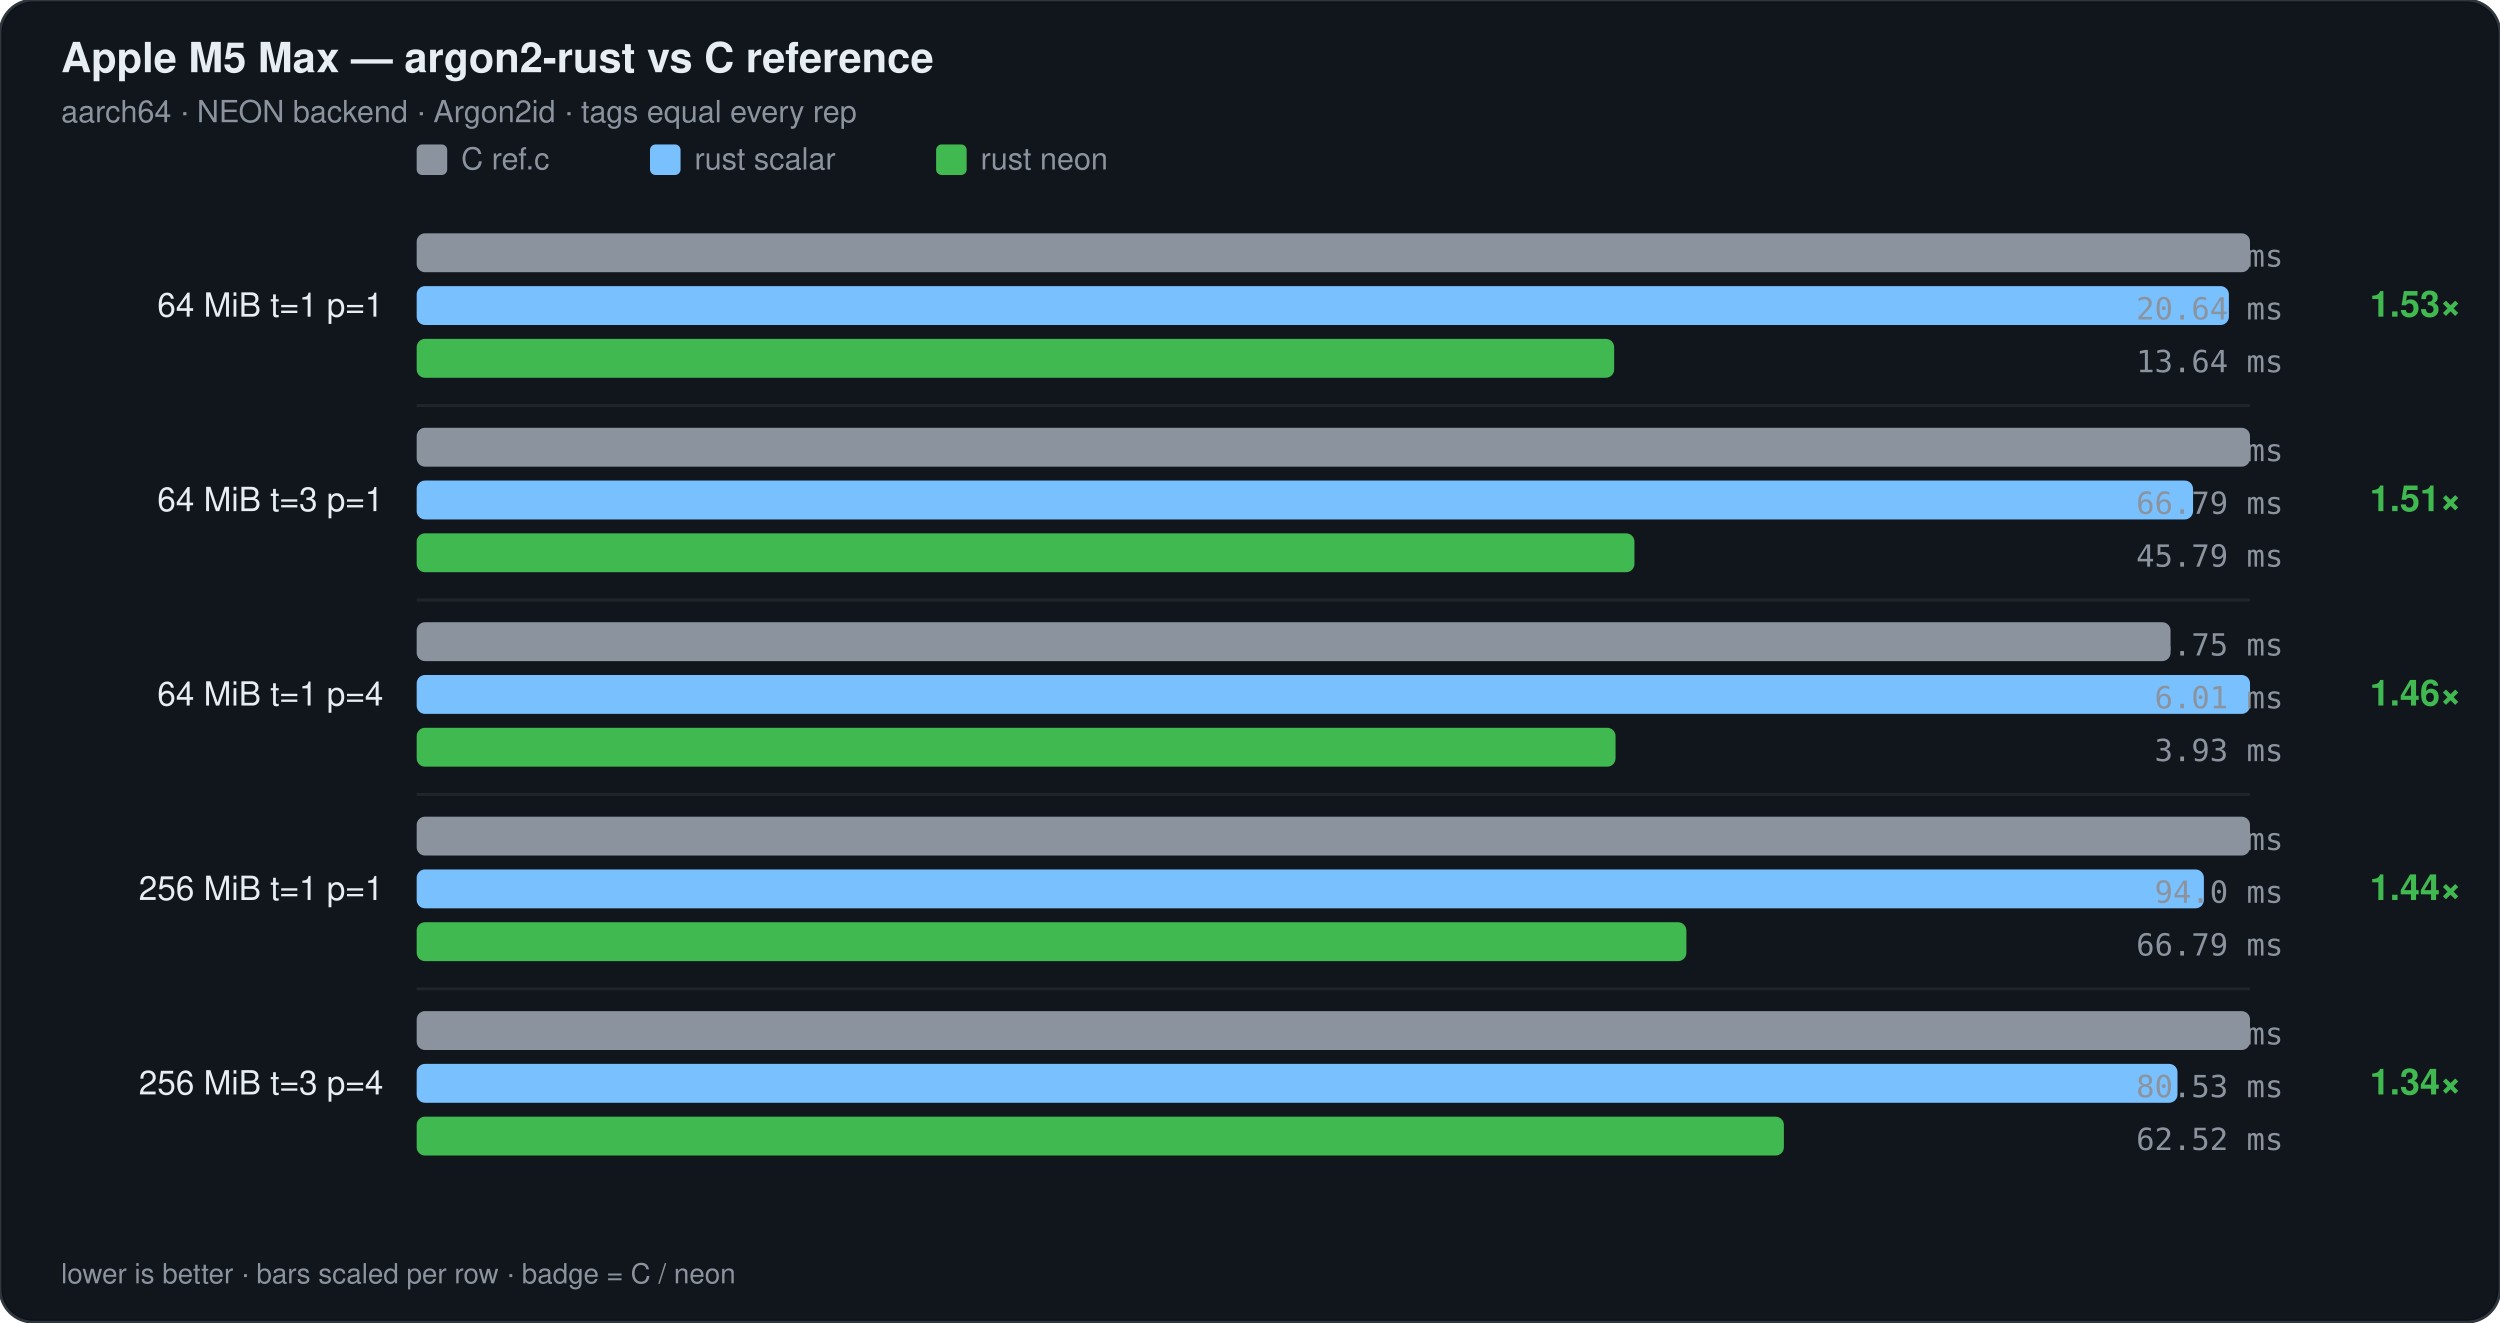
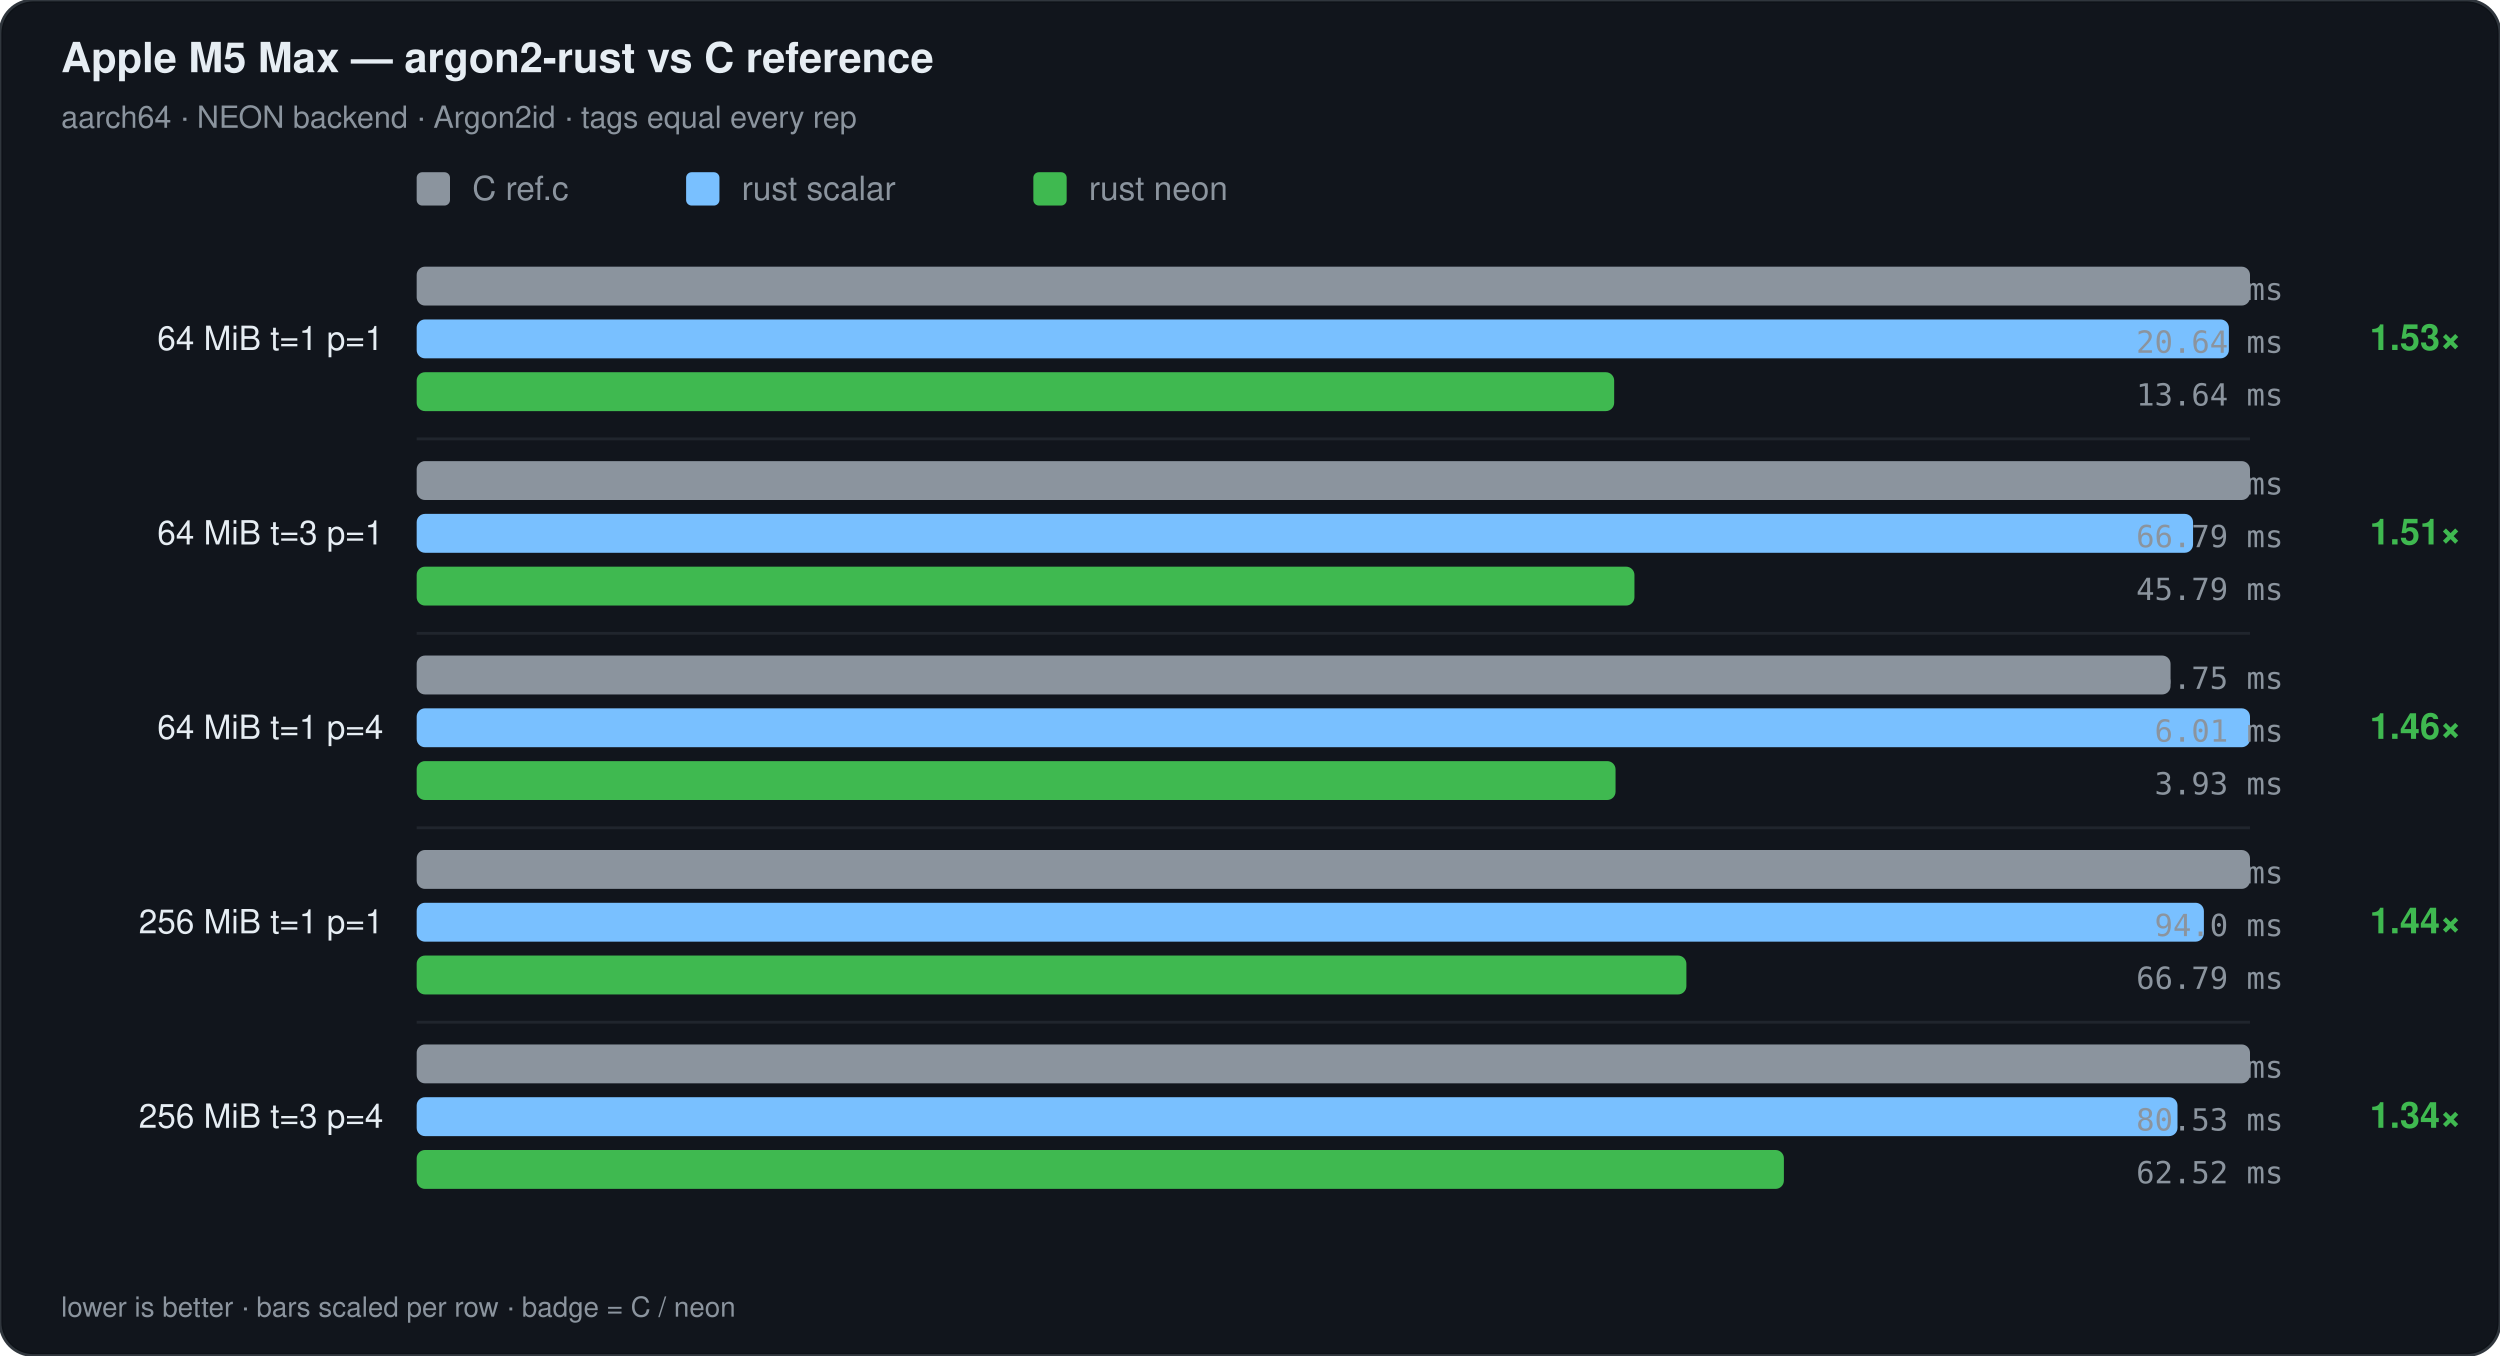
- <svg xmlns="http://www.w3.org/2000/svg" width="900" height="476" viewBox="0 0 900 476" role="img" aria-label="Apple M5 Max — argon2-rust vs C reference">
-   <rect width="900" height="476" rx="12" fill="#0d1117" stroke="#30363d" stroke-width="1" />
-   <rect x="1" y="1" width="898" height="474" rx="11" fill="#161b22" opacity="0.4" />
+ <svg xmlns="http://www.w3.org/2000/svg" width="900" height="488" viewBox="0 0 900 488" role="img" aria-label="Apple M5 Max — argon2-rust vs C reference">
+   <rect width="900" height="488" rx="12" fill="#0d1117" stroke="#30363d" stroke-width="1" />
+   <rect x="1" y="1" width="898" height="486" rx="11" fill="#161b22" opacity="0.4" />
  <text x="22" y="26" fill="#e6edf3" font-size="15" font-weight="600" font-family="ui-sans-serif,system-ui,-apple-system,Segoe UI,Helvetica,Arial,sans-serif">Apple M5 Max — argon2-rust vs C reference</text>
-   <text x="22" y="44" fill="#8b949e" font-size="11" font-family="ui-sans-serif,system-ui,-apple-system,Segoe UI,Helvetica,Arial,sans-serif">aarch64 · NEON backend · Argon2id · tags equal every rep</text>
-   <rect x="150" y="52" width="11" height="11" rx="2" fill="#8b949e" />
-   <text x="166" y="61" fill="#8b949e" font-size="11" font-family="ui-sans-serif,system-ui,-apple-system,Segoe UI,Helvetica,Arial,sans-serif">C ref.c</text>
-   <rect x="234" y="52" width="11" height="11" rx="2" fill="#79c0ff" />
-   <text x="250" y="61" fill="#8b949e" font-size="11" font-family="ui-sans-serif,system-ui,-apple-system,Segoe UI,Helvetica,Arial,sans-serif">rust scalar</text>
-   <rect x="337" y="52" width="11" height="11" rx="2" fill="#3fb950" />
-   <text x="353" y="61" fill="#8b949e" font-size="11" font-family="ui-sans-serif,system-ui,-apple-system,Segoe UI,Helvetica,Arial,sans-serif">rust neon</text>
-   <text x="138" y="114.0" text-anchor="end" fill="#e6edf3" font-size="12" font-family="ui-sans-serif,system-ui,-apple-system,Segoe UI,Helvetica,Arial,sans-serif">64 MiB  t=1  p=1</text>
-   <rect x="150.0" y="84.0" width="660.0" height="14" rx="3" fill="#8b949e">
-     <animate attributeName="width" values="0;0;660.0" dur="0.81s" begin="0s" fill="freeze" calcMode="spline" keyTimes="0;0.074;1" keySplines="0 0 1 1;0.25 0.1 0.25 1" />
+   <text x="22" y="46" fill="#8b949e" font-size="11" font-family="ui-sans-serif,system-ui,-apple-system,Segoe UI,Helvetica,Arial,sans-serif">aarch64 · NEON backend · Argon2id · tags equal every rep</text>
+   <rect x="150" y="62" width="12" height="12" rx="2" fill="#8b949e" />
+   <text x="170" y="72" fill="#8b949e" font-size="12" font-family="ui-sans-serif,system-ui,-apple-system,Segoe UI,Helvetica,Arial,sans-serif">C ref.c</text>
+   <rect x="247" y="62" width="12" height="12" rx="2" fill="#79c0ff" />
+   <text x="267" y="72" fill="#8b949e" font-size="12" font-family="ui-sans-serif,system-ui,-apple-system,Segoe UI,Helvetica,Arial,sans-serif">rust scalar</text>
+   <rect x="372" y="62" width="12" height="12" rx="2" fill="#3fb950" />
+   <text x="392" y="72" fill="#8b949e" font-size="12" font-family="ui-sans-serif,system-ui,-apple-system,Segoe UI,Helvetica,Arial,sans-serif">rust neon</text>
+   <text x="138" y="126.0" text-anchor="end" fill="#e6edf3" font-size="12" font-family="ui-sans-serif,system-ui,-apple-system,Segoe UI,Helvetica,Arial,sans-serif">64 MiB  t=1  p=1</text>
+   <rect x="150.0" y="96.0" width="660.0" height="14" rx="3" fill="#8b949e">
+     <animate attributeName="width" values="0;0;660.0;660.0" dur="2.37s" begin="0s" repeatCount="indefinite" calcMode="spline" keyTimes="0;0.072;0.430;1.000" keySplines="0 0 1 1;0.25 0.1 0.25 1;0 0 1 1" />
  </rect>
-   <text x="822.0" y="96.0" text-anchor="end" fill="#8b949e" font-size="11" font-weight="400" font-family="ui-monospace,SFMono-Regular,Menlo,Consolas,monospace" opacity="1">
-     <animate attributeName="opacity" values="0;0;1" dur="0.86s" begin="0s" fill="freeze" keyTimes="0;0.593;1" />20.88 ms</text>
-   <rect x="150.0" y="103.0" width="652.4" height="14" rx="3" fill="#79c0ff">
-     <animate attributeName="width" values="0;0;652.4" dur="0.85s" begin="0s" fill="freeze" calcMode="spline" keyTimes="0;0.118;1" keySplines="0 0 1 1;0.25 0.1 0.25 1" />
+   <text x="822.0" y="108.0" text-anchor="end" fill="#8b949e" font-size="11" font-weight="400" font-family="ui-monospace,SFMono-Regular,Menlo,Consolas,monospace" opacity="1">
+     <animate attributeName="opacity" values="0;0;1;1" dur="2.92s" begin="0s" repeatCount="indefinite" keyTimes="0;0.247;0.366;1" />20.88 ms</text>
+   <rect x="150.0" y="115.0" width="652.4" height="14" rx="3" fill="#79c0ff">
+     <animate attributeName="width" values="0;0;652.4;652.4" dur="2.41s" begin="0s" repeatCount="indefinite" calcMode="spline" keyTimes="0;0.085;0.439;1.000" keySplines="0 0 1 1;0.25 0.1 0.25 1;0 0 1 1" />
  </rect>
-   <text x="822.0" y="115.0" text-anchor="end" fill="#8b949e" font-size="11" font-weight="400" font-family="ui-monospace,SFMono-Regular,Menlo,Consolas,monospace" opacity="1">
-     <animate attributeName="opacity" values="0;0;1" dur="0.90s" begin="0s" fill="freeze" keyTimes="0;0.611;1" />20.64 ms</text>
-   <rect x="150.0" y="122.0" width="431.1" height="14" rx="3" fill="#3fb950">
-     <animate attributeName="width" values="0;0;431.1" dur="0.89s" begin="0s" fill="freeze" calcMode="spline" keyTimes="0;0.157;1" keySplines="0 0 1 1;0.25 0.1 0.25 1" />
+   <text x="822.0" y="127.0" text-anchor="end" fill="#8b949e" font-size="11" font-weight="400" font-family="ui-monospace,SFMono-Regular,Menlo,Consolas,monospace" opacity="1">
+     <animate attributeName="opacity" values="0;0;1;1" dur="2.96s" begin="0s" repeatCount="indefinite" keyTimes="0;0.255;0.374;1" />20.64 ms</text>
+   <rect x="150.0" y="134.0" width="431.1" height="14" rx="3" fill="#3fb950">
+     <animate attributeName="width" values="0;0;431.1;431.1" dur="2.44s" begin="0s" repeatCount="indefinite" calcMode="spline" keyTimes="0;0.098;0.447;1.000" keySplines="0 0 1 1;0.25 0.1 0.25 1;0 0 1 1" />
  </rect>
-   <text x="822.0" y="134.0" text-anchor="end" fill="#8b949e" font-size="11" font-weight="400" font-family="ui-monospace,SFMono-Regular,Menlo,Consolas,monospace" opacity="1">
-     <animate attributeName="opacity" values="0;0;1" dur="0.94s" begin="0s" fill="freeze" keyTimes="0;0.628;1" />13.64 ms</text>
-   <text x="886.0" y="114.0" text-anchor="end" fill="#3fb950" font-size="13" font-weight="700" font-family="ui-sans-serif,system-ui,-apple-system,Segoe UI,Helvetica,Arial,sans-serif" opacity="1">
-     <animate attributeName="opacity" values="0;0;1" dur="0.60s" begin="0s" fill="freeze" keyTimes="0;0.417;1" />1.53×</text>
-   <line x1="150" y1="146.0" x2="810" y2="146.0" stroke="#30363d" stroke-width="1" opacity="0.5" />
-   <text x="138" y="184.0" text-anchor="end" fill="#e6edf3" font-size="12" font-family="ui-sans-serif,system-ui,-apple-system,Segoe UI,Helvetica,Arial,sans-serif">64 MiB  t=3  p=1</text>
-   <rect x="150.0" y="154.0" width="660.0" height="14" rx="3" fill="#8b949e">
-     <animate attributeName="width" values="0;0;660.0" dur="0.89s" begin="0s" fill="freeze" calcMode="spline" keyTimes="0;0.157;1" keySplines="0 0 1 1;0.25 0.1 0.25 1" />
+   <text x="822.0" y="146.0" text-anchor="end" fill="#8b949e" font-size="11" font-weight="400" font-family="ui-monospace,SFMono-Regular,Menlo,Consolas,monospace" opacity="1">
+     <animate attributeName="opacity" values="0;0;1;1" dur="2.99s" begin="0s" repeatCount="indefinite" keyTimes="0;0.264;0.381;1" />13.64 ms</text>
+   <text x="886.0" y="126.0" text-anchor="end" fill="#3fb950" font-size="13" font-weight="700" font-family="ui-sans-serif,system-ui,-apple-system,Segoe UI,Helvetica,Arial,sans-serif" opacity="1">
+     <animate attributeName="opacity" values="0;0;1;1" dur="2.52s" begin="0s" repeatCount="indefinite" keyTimes="0;0.127;0.266;1" />1.53×</text>
+   <line x1="150" y1="158.0" x2="810" y2="158.0" stroke="#30363d" stroke-width="1" opacity="0.5" />
+   <text x="138" y="196.0" text-anchor="end" fill="#e6edf3" font-size="12" font-family="ui-sans-serif,system-ui,-apple-system,Segoe UI,Helvetica,Arial,sans-serif">64 MiB  t=3  p=1</text>
+   <rect x="150.0" y="166.0" width="660.0" height="14" rx="3" fill="#8b949e">
+     <animate attributeName="width" values="0;0;660.0;660.0" dur="2.44s" begin="0s" repeatCount="indefinite" calcMode="spline" keyTimes="0;0.098;0.447;1.000" keySplines="0 0 1 1;0.25 0.1 0.25 1;0 0 1 1" />
  </rect>
-   <text x="822.0" y="166.0" text-anchor="end" fill="#8b949e" font-size="11" font-weight="400" font-family="ui-monospace,SFMono-Regular,Menlo,Consolas,monospace" opacity="1">
-     <animate attributeName="opacity" values="0;0;1" dur="0.94s" begin="0s" fill="freeze" keyTimes="0;0.628;1" />68.93 ms</text>
-   <rect x="150.0" y="173.0" width="639.5" height="14" rx="3" fill="#79c0ff">
-     <animate attributeName="width" values="0;0;639.5" dur="0.93s" begin="0s" fill="freeze" calcMode="spline" keyTimes="0;0.194;1" keySplines="0 0 1 1;0.25 0.1 0.25 1" />
+   <text x="822.0" y="178.0" text-anchor="end" fill="#8b949e" font-size="11" font-weight="400" font-family="ui-monospace,SFMono-Regular,Menlo,Consolas,monospace" opacity="1">
+     <animate attributeName="opacity" values="0;0;1;1" dur="2.99s" begin="0s" repeatCount="indefinite" keyTimes="0;0.264;0.381;1" />68.93 ms</text>
+   <rect x="150.0" y="185.0" width="639.5" height="14" rx="3" fill="#79c0ff">
+     <animate attributeName="width" values="0;0;639.5;639.5" dur="2.48s" begin="0s" repeatCount="indefinite" calcMode="spline" keyTimes="0;0.111;0.455;1.000" keySplines="0 0 1 1;0.25 0.1 0.25 1;0 0 1 1" />
  </rect>
-   <text x="822.0" y="185.0" text-anchor="end" fill="#8b949e" font-size="11" font-weight="400" font-family="ui-monospace,SFMono-Regular,Menlo,Consolas,monospace" opacity="1">
-     <animate attributeName="opacity" values="0;0;1" dur="0.98s" begin="0s" fill="freeze" keyTimes="0;0.643;1" />66.79 ms</text>
-   <rect x="150.0" y="192.0" width="438.4" height="14" rx="3" fill="#3fb950">
-     <animate attributeName="width" values="0;0;438.4" dur="0.97s" begin="0s" fill="freeze" calcMode="spline" keyTimes="0;0.227;1" keySplines="0 0 1 1;0.25 0.1 0.25 1" />
+   <text x="822.0" y="197.0" text-anchor="end" fill="#8b949e" font-size="11" font-weight="400" font-family="ui-monospace,SFMono-Regular,Menlo,Consolas,monospace" opacity="1">
+     <animate attributeName="opacity" values="0;0;1;1" dur="3.03s" begin="0s" repeatCount="indefinite" keyTimes="0;0.273;0.388;1" />66.79 ms</text>
+   <rect x="150.0" y="204.0" width="438.4" height="14" rx="3" fill="#3fb950">
+     <animate attributeName="width" values="0;0;438.4;438.4" dur="2.51s" begin="0s" repeatCount="indefinite" calcMode="spline" keyTimes="0;0.124;0.462;1.000" keySplines="0 0 1 1;0.25 0.1 0.25 1;0 0 1 1" />
  </rect>
-   <text x="822.0" y="204.0" text-anchor="end" fill="#8b949e" font-size="11" font-weight="400" font-family="ui-monospace,SFMono-Regular,Menlo,Consolas,monospace" opacity="1">
-     <animate attributeName="opacity" values="0;0;1" dur="1.02s" begin="0s" fill="freeze" keyTimes="0;0.657;1" />45.79 ms</text>
-   <text x="886.0" y="184.0" text-anchor="end" fill="#3fb950" font-size="13" font-weight="700" font-family="ui-sans-serif,system-ui,-apple-system,Segoe UI,Helvetica,Arial,sans-serif" opacity="1">
-     <animate attributeName="opacity" values="0;0;1" dur="0.68s" begin="0s" fill="freeze" keyTimes="0;0.485;1" />1.51×</text>
-   <line x1="150" y1="216.0" x2="810" y2="216.0" stroke="#30363d" stroke-width="1" opacity="0.5" />
-   <text x="138" y="254.0" text-anchor="end" fill="#e6edf3" font-size="12" font-family="ui-sans-serif,system-ui,-apple-system,Segoe UI,Helvetica,Arial,sans-serif">64 MiB  t=1  p=4</text>
-   <rect x="150.0" y="224.0" width="631.4" height="14" rx="3" fill="#8b949e">
-     <animate attributeName="width" values="0;0;631.4" dur="0.97s" begin="0s" fill="freeze" calcMode="spline" keyTimes="0;0.227;1" keySplines="0 0 1 1;0.25 0.1 0.25 1" />
+   <text x="822.0" y="216.0" text-anchor="end" fill="#8b949e" font-size="11" font-weight="400" font-family="ui-monospace,SFMono-Regular,Menlo,Consolas,monospace" opacity="1">
+     <animate attributeName="opacity" values="0;0;1;1" dur="3.06s" begin="0s" repeatCount="indefinite" keyTimes="0;0.281;0.395;1" />45.79 ms</text>
+   <text x="886.0" y="196.0" text-anchor="end" fill="#3fb950" font-size="13" font-weight="700" font-family="ui-sans-serif,system-ui,-apple-system,Segoe UI,Helvetica,Arial,sans-serif" opacity="1">
+     <animate attributeName="opacity" values="0;0;1;1" dur="2.59s" begin="0s" repeatCount="indefinite" keyTimes="0;0.151;0.286;1" />1.51×</text>
+   <line x1="150" y1="228.0" x2="810" y2="228.0" stroke="#30363d" stroke-width="1" opacity="0.5" />
+   <text x="138" y="266.0" text-anchor="end" fill="#e6edf3" font-size="12" font-family="ui-sans-serif,system-ui,-apple-system,Segoe UI,Helvetica,Arial,sans-serif">64 MiB  t=1  p=4</text>
+   <rect x="150.0" y="236.0" width="631.4" height="14" rx="3" fill="#8b949e">
+     <animate attributeName="width" values="0;0;631.4;631.4" dur="2.51s" begin="0s" repeatCount="indefinite" calcMode="spline" keyTimes="0;0.124;0.462;1.000" keySplines="0 0 1 1;0.25 0.1 0.25 1;0 0 1 1" />
  </rect>
-   <text x="822.0" y="236.0" text-anchor="end" fill="#8b949e" font-size="11" font-weight="400" font-family="ui-monospace,SFMono-Regular,Menlo,Consolas,monospace" opacity="1">
-     <animate attributeName="opacity" values="0;0;1" dur="1.02s" begin="0s" fill="freeze" keyTimes="0;0.657;1" />5.75 ms</text>
-   <rect x="150.0" y="243.0" width="660.0" height="14" rx="3" fill="#79c0ff">
-     <animate attributeName="width" values="0;0;660.0" dur="1.01s" begin="0s" fill="freeze" calcMode="spline" keyTimes="0;0.257;1" keySplines="0 0 1 1;0.25 0.1 0.25 1" />
+   <text x="822.0" y="248.0" text-anchor="end" fill="#8b949e" font-size="11" font-weight="400" font-family="ui-monospace,SFMono-Regular,Menlo,Consolas,monospace" opacity="1">
+     <animate attributeName="opacity" values="0;0;1;1" dur="3.06s" begin="0s" repeatCount="indefinite" keyTimes="0;0.281;0.395;1" />5.75 ms</text>
+   <rect x="150.0" y="255.0" width="660.0" height="14" rx="3" fill="#79c0ff">
+     <animate attributeName="width" values="0;0;660.0;660.0" dur="2.54s" begin="0s" repeatCount="indefinite" calcMode="spline" keyTimes="0;0.136;0.470;1.000" keySplines="0 0 1 1;0.25 0.1 0.25 1;0 0 1 1" />
  </rect>
-   <text x="822.0" y="255.0" text-anchor="end" fill="#8b949e" font-size="11" font-weight="400" font-family="ui-monospace,SFMono-Regular,Menlo,Consolas,monospace" opacity="1">
-     <animate attributeName="opacity" values="0;0;1" dur="1.06s" begin="0s" fill="freeze" keyTimes="0;0.670;1" />6.01 ms</text>
-   <rect x="150.0" y="262.0" width="431.6" height="14" rx="3" fill="#3fb950">
-     <animate attributeName="width" values="0;0;431.6" dur="1.05s" begin="0s" fill="freeze" calcMode="spline" keyTimes="0;0.286;1" keySplines="0 0 1 1;0.25 0.1 0.25 1" />
+   <text x="822.0" y="267.0" text-anchor="end" fill="#8b949e" font-size="11" font-weight="400" font-family="ui-monospace,SFMono-Regular,Menlo,Consolas,monospace" opacity="1">
+     <animate attributeName="opacity" values="0;0;1;1" dur="3.10s" begin="0s" repeatCount="indefinite" keyTimes="0;0.289;0.402;1" />6.01 ms</text>
+   <rect x="150.0" y="274.0" width="431.6" height="14" rx="3" fill="#3fb950">
+     <animate attributeName="width" values="0;0;431.6;431.6" dur="2.58s" begin="0s" repeatCount="indefinite" calcMode="spline" keyTimes="0;0.147;0.477;1.000" keySplines="0 0 1 1;0.25 0.1 0.25 1;0 0 1 1" />
  </rect>
-   <text x="822.0" y="274.0" text-anchor="end" fill="#8b949e" font-size="11" font-weight="400" font-family="ui-monospace,SFMono-Regular,Menlo,Consolas,monospace" opacity="1">
-     <animate attributeName="opacity" values="0;0;1" dur="1.10s" begin="0s" fill="freeze" keyTimes="0;0.682;1" />3.93 ms</text>
-   <text x="886.0" y="254.0" text-anchor="end" fill="#3fb950" font-size="13" font-weight="700" font-family="ui-sans-serif,system-ui,-apple-system,Segoe UI,Helvetica,Arial,sans-serif" opacity="1">
-     <animate attributeName="opacity" values="0;0;1" dur="0.76s" begin="0s" fill="freeze" keyTimes="0;0.539;1" />1.46×</text>
-   <line x1="150" y1="286.0" x2="810" y2="286.0" stroke="#30363d" stroke-width="1" opacity="0.5" />
-   <text x="138" y="324.0" text-anchor="end" fill="#e6edf3" font-size="12" font-family="ui-sans-serif,system-ui,-apple-system,Segoe UI,Helvetica,Arial,sans-serif">256 MiB  t=1  p=1</text>
-   <rect x="150.0" y="294.0" width="660.0" height="14" rx="3" fill="#8b949e">
-     <animate attributeName="width" values="0;0;660.0" dur="1.05s" begin="0s" fill="freeze" calcMode="spline" keyTimes="0;0.286;1" keySplines="0 0 1 1;0.25 0.1 0.25 1" />
+   <text x="822.0" y="286.0" text-anchor="end" fill="#8b949e" font-size="11" font-weight="400" font-family="ui-monospace,SFMono-Regular,Menlo,Consolas,monospace" opacity="1">
+     <animate attributeName="opacity" values="0;0;1;1" dur="3.13s" begin="0s" repeatCount="indefinite" keyTimes="0;0.297;0.409;1" />3.93 ms</text>
+   <text x="886.0" y="266.0" text-anchor="end" fill="#3fb950" font-size="13" font-weight="700" font-family="ui-sans-serif,system-ui,-apple-system,Segoe UI,Helvetica,Arial,sans-serif" opacity="1">
+     <animate attributeName="opacity" values="0;0;1;1" dur="2.66s" begin="0s" repeatCount="indefinite" keyTimes="0;0.173;0.305;1" />1.46×</text>
+   <line x1="150" y1="298.0" x2="810" y2="298.0" stroke="#30363d" stroke-width="1" opacity="0.5" />
+   <text x="138" y="336.0" text-anchor="end" fill="#e6edf3" font-size="12" font-family="ui-sans-serif,system-ui,-apple-system,Segoe UI,Helvetica,Arial,sans-serif">256 MiB  t=1  p=1</text>
+   <rect x="150.0" y="306.0" width="660.0" height="14" rx="3" fill="#8b949e">
+     <animate attributeName="width" values="0;0;660.0;660.0" dur="2.58s" begin="0s" repeatCount="indefinite" calcMode="spline" keyTimes="0;0.147;0.477;1.000" keySplines="0 0 1 1;0.25 0.1 0.25 1;0 0 1 1" />
  </rect>
-   <text x="822.0" y="306.0" text-anchor="end" fill="#8b949e" font-size="11" font-weight="400" font-family="ui-monospace,SFMono-Regular,Menlo,Consolas,monospace" opacity="1">
-     <animate attributeName="opacity" values="0;0;1" dur="1.10s" begin="0s" fill="freeze" keyTimes="0;0.682;1" />96.43 ms</text>
-   <rect x="150.0" y="313.0" width="643.4" height="14" rx="3" fill="#79c0ff">
-     <animate attributeName="width" values="0;0;643.4" dur="1.09s" begin="0s" fill="freeze" calcMode="spline" keyTimes="0;0.312;1" keySplines="0 0 1 1;0.25 0.1 0.25 1" />
+   <text x="822.0" y="318.0" text-anchor="end" fill="#8b949e" font-size="11" font-weight="400" font-family="ui-monospace,SFMono-Regular,Menlo,Consolas,monospace" opacity="1">
+     <animate attributeName="opacity" values="0;0;1;1" dur="3.13s" begin="0s" repeatCount="indefinite" keyTimes="0;0.297;0.409;1" />96.43 ms</text>
+   <rect x="150.0" y="325.0" width="643.4" height="14" rx="3" fill="#79c0ff">
+     <animate attributeName="width" values="0;0;643.4;643.4" dur="2.62s" begin="0s" repeatCount="indefinite" calcMode="spline" keyTimes="0;0.159;0.484;1.000" keySplines="0 0 1 1;0.25 0.1 0.25 1;0 0 1 1" />
  </rect>
-   <text x="822.0" y="325.0" text-anchor="end" fill="#8b949e" font-size="11" font-weight="400" font-family="ui-monospace,SFMono-Regular,Menlo,Consolas,monospace" opacity="1">
-     <animate attributeName="opacity" values="0;0;1" dur="1.14s" begin="0s" fill="freeze" keyTimes="0;0.693;1" />94.0 ms</text>
-   <rect x="150.0" y="332.0" width="457.1" height="14" rx="3" fill="#3fb950">
-     <animate attributeName="width" values="0;0;457.1" dur="1.13s" begin="0s" fill="freeze" calcMode="spline" keyTimes="0;0.336;1" keySplines="0 0 1 1;0.25 0.1 0.25 1" />
+   <text x="822.0" y="337.0" text-anchor="end" fill="#8b949e" font-size="11" font-weight="400" font-family="ui-monospace,SFMono-Regular,Menlo,Consolas,monospace" opacity="1">
+     <animate attributeName="opacity" values="0;0;1;1" dur="3.17s" begin="0s" repeatCount="indefinite" keyTimes="0;0.305;0.415;1" />94.0 ms</text>
+   <rect x="150.0" y="344.0" width="457.1" height="14" rx="3" fill="#3fb950">
+     <animate attributeName="width" values="0;0;457.1;457.1" dur="2.65s" begin="0s" repeatCount="indefinite" calcMode="spline" keyTimes="0;0.170;0.491;1.000" keySplines="0 0 1 1;0.25 0.1 0.25 1;0 0 1 1" />
  </rect>
-   <text x="822.0" y="344.0" text-anchor="end" fill="#8b949e" font-size="11" font-weight="400" font-family="ui-monospace,SFMono-Regular,Menlo,Consolas,monospace" opacity="1">
-     <animate attributeName="opacity" values="0;0;1" dur="1.18s" begin="0s" fill="freeze" keyTimes="0;0.703;1" />66.79 ms</text>
-   <text x="886.0" y="324.0" text-anchor="end" fill="#3fb950" font-size="13" font-weight="700" font-family="ui-sans-serif,system-ui,-apple-system,Segoe UI,Helvetica,Arial,sans-serif" opacity="1">
-     <animate attributeName="opacity" values="0;0;1" dur="0.84s" begin="0s" fill="freeze" keyTimes="0;0.583;1" />1.44×</text>
-   <line x1="150" y1="356.0" x2="810" y2="356.0" stroke="#30363d" stroke-width="1" opacity="0.5" />
-   <text x="138" y="394.0" text-anchor="end" fill="#e6edf3" font-size="12" font-family="ui-sans-serif,system-ui,-apple-system,Segoe UI,Helvetica,Arial,sans-serif">256 MiB  t=3  p=4</text>
-   <rect x="150.0" y="364.0" width="660.0" height="14" rx="3" fill="#8b949e">
-     <animate attributeName="width" values="0;0;660.0" dur="1.13s" begin="0s" fill="freeze" calcMode="spline" keyTimes="0;0.336;1" keySplines="0 0 1 1;0.25 0.1 0.25 1" />
+   <text x="822.0" y="356.0" text-anchor="end" fill="#8b949e" font-size="11" font-weight="400" font-family="ui-monospace,SFMono-Regular,Menlo,Consolas,monospace" opacity="1">
+     <animate attributeName="opacity" values="0;0;1;1" dur="3.20s" begin="0s" repeatCount="indefinite" keyTimes="0;0.312;0.422;1" />66.79 ms</text>
+   <text x="886.0" y="336.0" text-anchor="end" fill="#3fb950" font-size="13" font-weight="700" font-family="ui-sans-serif,system-ui,-apple-system,Segoe UI,Helvetica,Arial,sans-serif" opacity="1">
+     <animate attributeName="opacity" values="0;0;1;1" dur="2.73s" begin="0s" repeatCount="indefinite" keyTimes="0;0.194;0.322;1" />1.44×</text>
+   <line x1="150" y1="368.0" x2="810" y2="368.0" stroke="#30363d" stroke-width="1" opacity="0.5" />
+   <text x="138" y="406.0" text-anchor="end" fill="#e6edf3" font-size="12" font-family="ui-sans-serif,system-ui,-apple-system,Segoe UI,Helvetica,Arial,sans-serif">256 MiB  t=3  p=4</text>
+   <rect x="150.0" y="376.0" width="660.0" height="14" rx="3" fill="#8b949e">
+     <animate attributeName="width" values="0;0;660.0;660.0" dur="2.65s" begin="0s" repeatCount="indefinite" calcMode="spline" keyTimes="0;0.170;0.491;1.000" keySplines="0 0 1 1;0.25 0.1 0.25 1;0 0 1 1" />
  </rect>
-   <text x="822.0" y="376.0" text-anchor="end" fill="#8b949e" font-size="11" font-weight="400" font-family="ui-monospace,SFMono-Regular,Menlo,Consolas,monospace" opacity="1">
-     <animate attributeName="opacity" values="0;0;1" dur="1.18s" begin="0s" fill="freeze" keyTimes="0;0.703;1" />83.84 ms</text>
-   <rect x="150.0" y="383.0" width="633.9" height="14" rx="3" fill="#79c0ff">
-     <animate attributeName="width" values="0;0;633.9" dur="1.17s" begin="0s" fill="freeze" calcMode="spline" keyTimes="0;0.359;1" keySplines="0 0 1 1;0.25 0.1 0.25 1" />
+   <text x="822.0" y="388.0" text-anchor="end" fill="#8b949e" font-size="11" font-weight="400" font-family="ui-monospace,SFMono-Regular,Menlo,Consolas,monospace" opacity="1">
+     <animate attributeName="opacity" values="0;0;1;1" dur="3.20s" begin="0s" repeatCount="indefinite" keyTimes="0;0.312;0.422;1" />83.84 ms</text>
+   <rect x="150.0" y="395.0" width="633.9" height="14" rx="3" fill="#79c0ff">
+     <animate attributeName="width" values="0;0;633.9;633.9" dur="2.69s" begin="0s" repeatCount="indefinite" calcMode="spline" keyTimes="0;0.181;0.497;1.000" keySplines="0 0 1 1;0.25 0.1 0.25 1;0 0 1 1" />
  </rect>
-   <text x="822.0" y="395.0" text-anchor="end" fill="#8b949e" font-size="11" font-weight="400" font-family="ui-monospace,SFMono-Regular,Menlo,Consolas,monospace" opacity="1">
-     <animate attributeName="opacity" values="0;0;1" dur="1.22s" begin="0s" fill="freeze" keyTimes="0;0.713;1" />80.53 ms</text>
-   <rect x="150.0" y="402.0" width="492.2" height="14" rx="3" fill="#3fb950">
-     <animate attributeName="width" values="0;0;492.2" dur="1.21s" begin="0s" fill="freeze" calcMode="spline" keyTimes="0;0.380;1" keySplines="0 0 1 1;0.25 0.1 0.25 1" />
+   <text x="822.0" y="407.0" text-anchor="end" fill="#8b949e" font-size="11" font-weight="400" font-family="ui-monospace,SFMono-Regular,Menlo,Consolas,monospace" opacity="1">
+     <animate attributeName="opacity" values="0;0;1;1" dur="3.24s" begin="0s" repeatCount="indefinite" keyTimes="0;0.320;0.428;1" />80.53 ms</text>
+   <rect x="150.0" y="414.0" width="492.2" height="14" rx="3" fill="#3fb950">
+     <animate attributeName="width" values="0;0;492.2;492.2" dur="2.72s" begin="0s" repeatCount="indefinite" calcMode="spline" keyTimes="0;0.191;0.504;1.000" keySplines="0 0 1 1;0.25 0.1 0.25 1;0 0 1 1" />
  </rect>
-   <text x="822.0" y="414.0" text-anchor="end" fill="#8b949e" font-size="11" font-weight="400" font-family="ui-monospace,SFMono-Regular,Menlo,Consolas,monospace" opacity="1">
-     <animate attributeName="opacity" values="0;0;1" dur="1.26s" begin="0s" fill="freeze" keyTimes="0;0.722;1" />62.52 ms</text>
-   <text x="886.0" y="394.0" text-anchor="end" fill="#3fb950" font-size="13" font-weight="700" font-family="ui-sans-serif,system-ui,-apple-system,Segoe UI,Helvetica,Arial,sans-serif" opacity="1">
-     <animate attributeName="opacity" values="0;0;1" dur="0.92s" begin="0s" fill="freeze" keyTimes="0;0.620;1" />1.34×</text>
-   <text x="22" y="462" fill="#8b949e" font-size="10" font-family="ui-sans-serif,system-ui,-apple-system,Segoe UI,Helvetica,Arial,sans-serif">lower is better · bars scaled per row · badge = C / neon</text>
+   <text x="822.0" y="426.0" text-anchor="end" fill="#8b949e" font-size="11" font-weight="400" font-family="ui-monospace,SFMono-Regular,Menlo,Consolas,monospace" opacity="1">
+     <animate attributeName="opacity" values="0;0;1;1" dur="3.27s" begin="0s" repeatCount="indefinite" keyTimes="0;0.327;0.434;1" />62.52 ms</text>
+   <text x="886.0" y="406.0" text-anchor="end" fill="#3fb950" font-size="13" font-weight="700" font-family="ui-sans-serif,system-ui,-apple-system,Segoe UI,Helvetica,Arial,sans-serif" opacity="1">
+     <animate attributeName="opacity" values="0;0;1;1" dur="2.80s" begin="0s" repeatCount="indefinite" keyTimes="0;0.214;0.339;1" />1.34×</text>
+   <text x="22" y="474" fill="#8b949e" font-size="10" font-family="ui-sans-serif,system-ui,-apple-system,Segoe UI,Helvetica,Arial,sans-serif">lower is better · bars scaled per row · badge = C / neon</text>
</svg>
